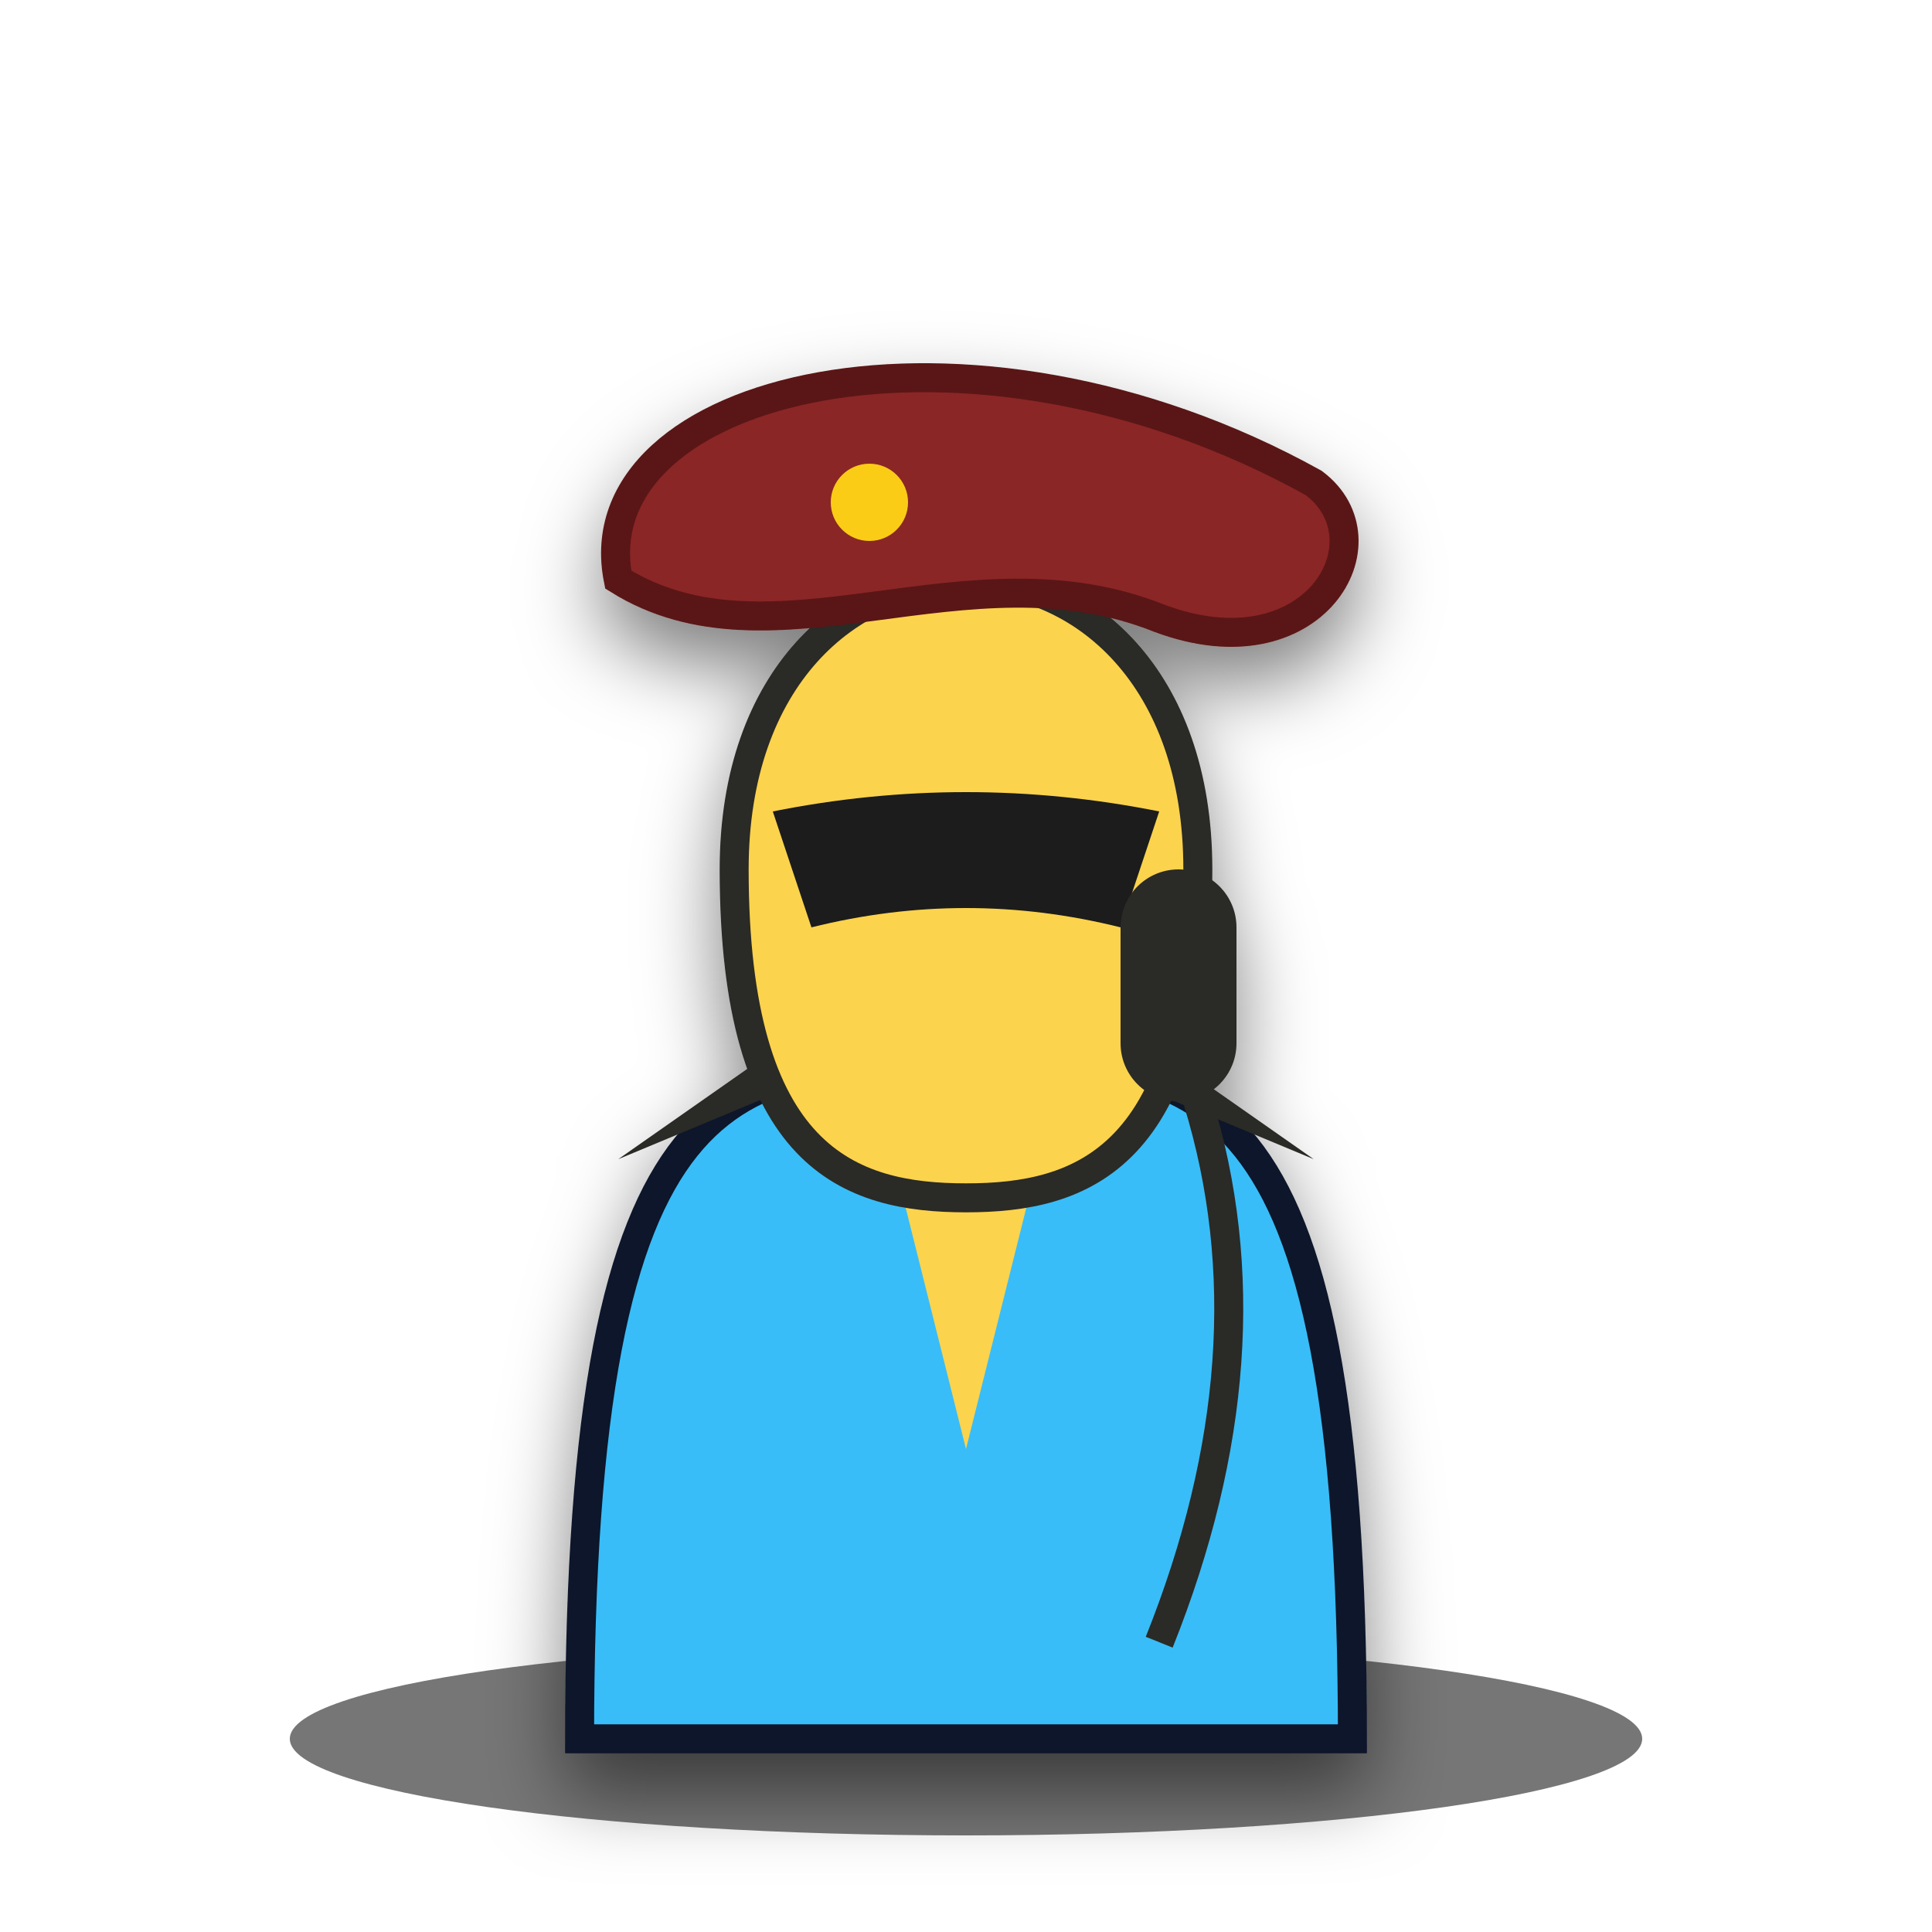
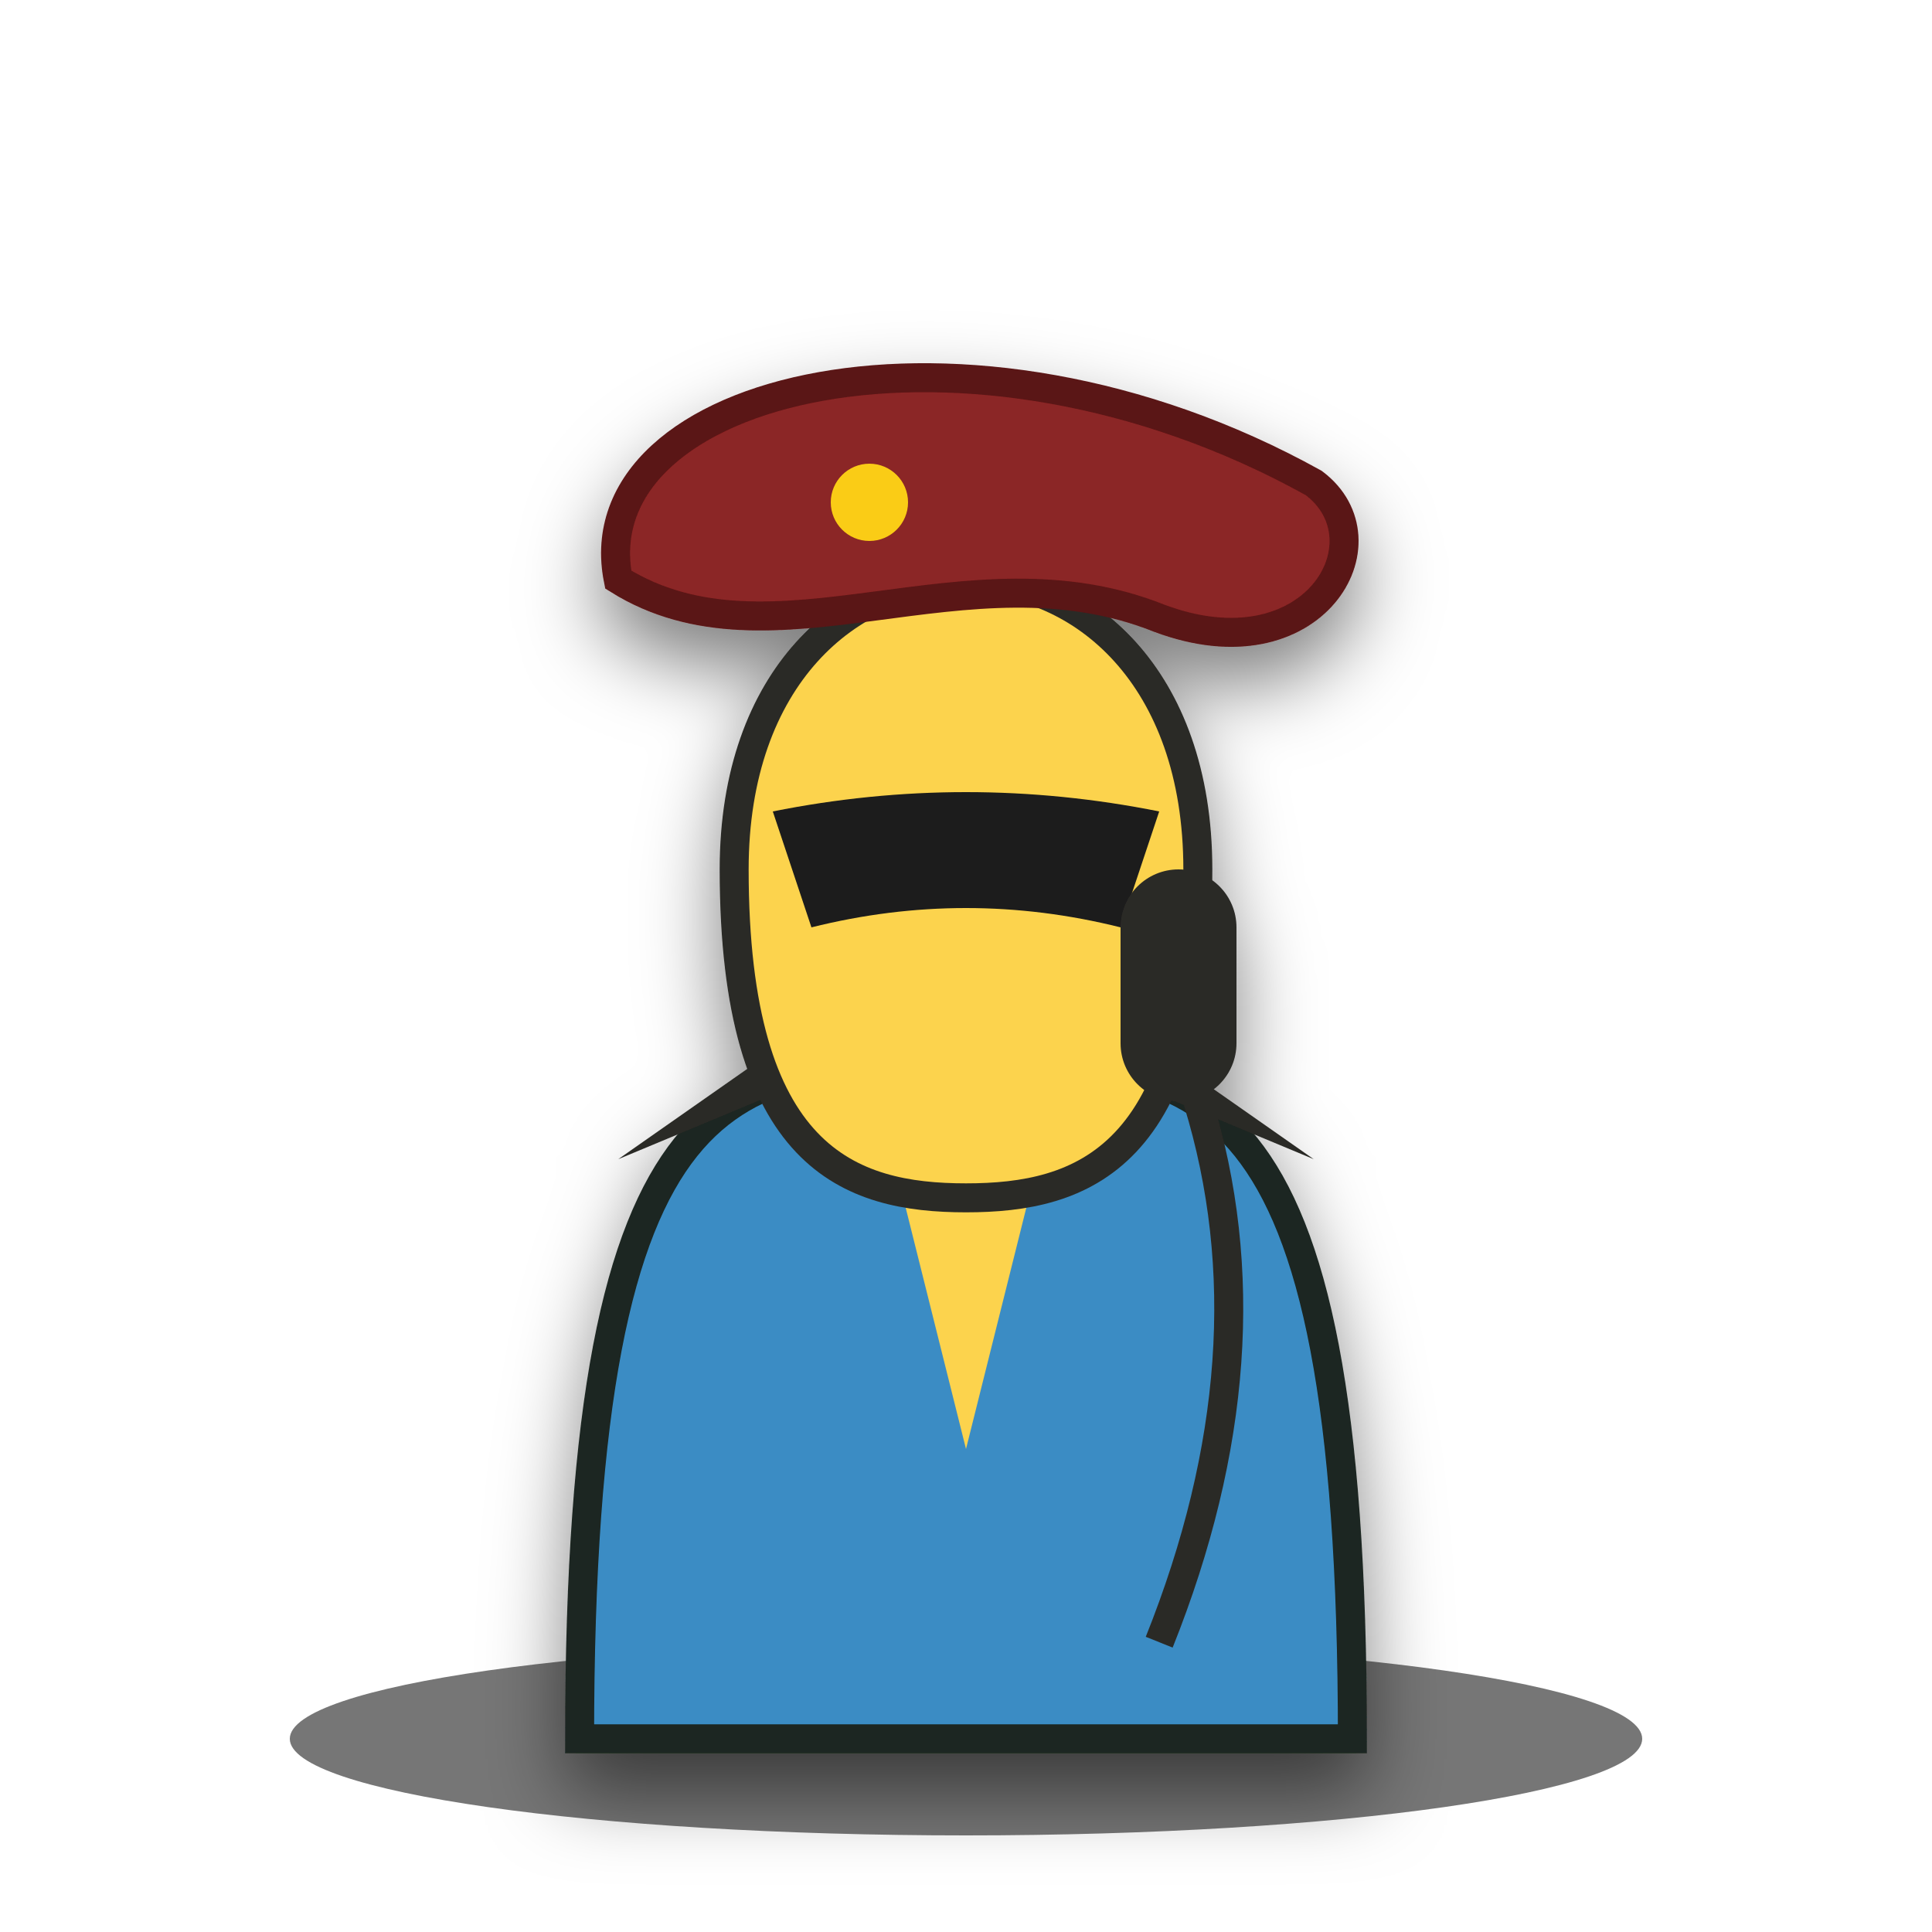
<svg xmlns="http://www.w3.org/2000/svg" viewBox="0 0 100 100">
  <defs>
    <filter id="shadow" x="-20%" y="-20%" width="140%" height="140%">
      <feDropShadow dx="0" dy="2" stdDeviation="2" flood-color="rgba(0,0,0,0.5)" />
    </filter>
  </defs>
  <ellipse cx="50" cy="90" rx="35" ry="5" fill="#1a1a1a" opacity="0.6" />
  <g filter="url(#shadow)">
-     <path d="M 30 90 C 30 55, 38 55, 50 55 C 62 55, 70 55, 70 90 Z" fill="#38bdf8" stroke="#0f172a" stroke-width="1.5" />
-     <path d="M 42 55 L 50 65 L 58 55 Z" fill="#0369a1" />
+     <path d="M 30 90 C 30 55, 38 55, 50 55 C 62 55, 70 55, 70 90 Z" fill="#3b8cc4" stroke="#1a2520" stroke-width="1.5" />
+     <path d="M 42 55 L 50 65 L 58 55 Z" fill="#2a6d8a" />
    <path d="M 45 55 L 50 75 L 55 55 Z" fill="#fcd34d" />
    <path d="M 32 60 L 42 53 L 44 55 Z" fill="#2c2a26" />
    <path d="M 68 60 L 58 53 L 56 55 Z" fill="#2c2a26" />
    <path d="M 38 45 C 38 25, 62 25, 62 45 C 62 60, 56 62, 50 62 C 44 62, 38 60, 38 45 Z" fill="#fcd34d" stroke="#2c2a26" stroke-width="1.5" />
    <path d="M 40 42 Q 50 40 60 42 L 58 48 Q 50 46 42 48 Z" fill="#1a1a1a" />
    <path d="M 32 30 C 30 20, 50 15, 68 25 C 72 28, 68 35, 60 32 C 50 28, 40 35, 32 30 Z" fill="#8b2525" stroke="#5a1515" stroke-width="1.5" />
    <circle cx="45" cy="26" r="2" fill="#facc15" />
    <rect x="58" y="45" width="6" height="12" rx="3" fill="#2c2a26" />
    <path d="M 62 57 Q 66 70 60 85" fill="none" stroke="#2c2a26" stroke-width="1.5" />
  </g>
</svg>
